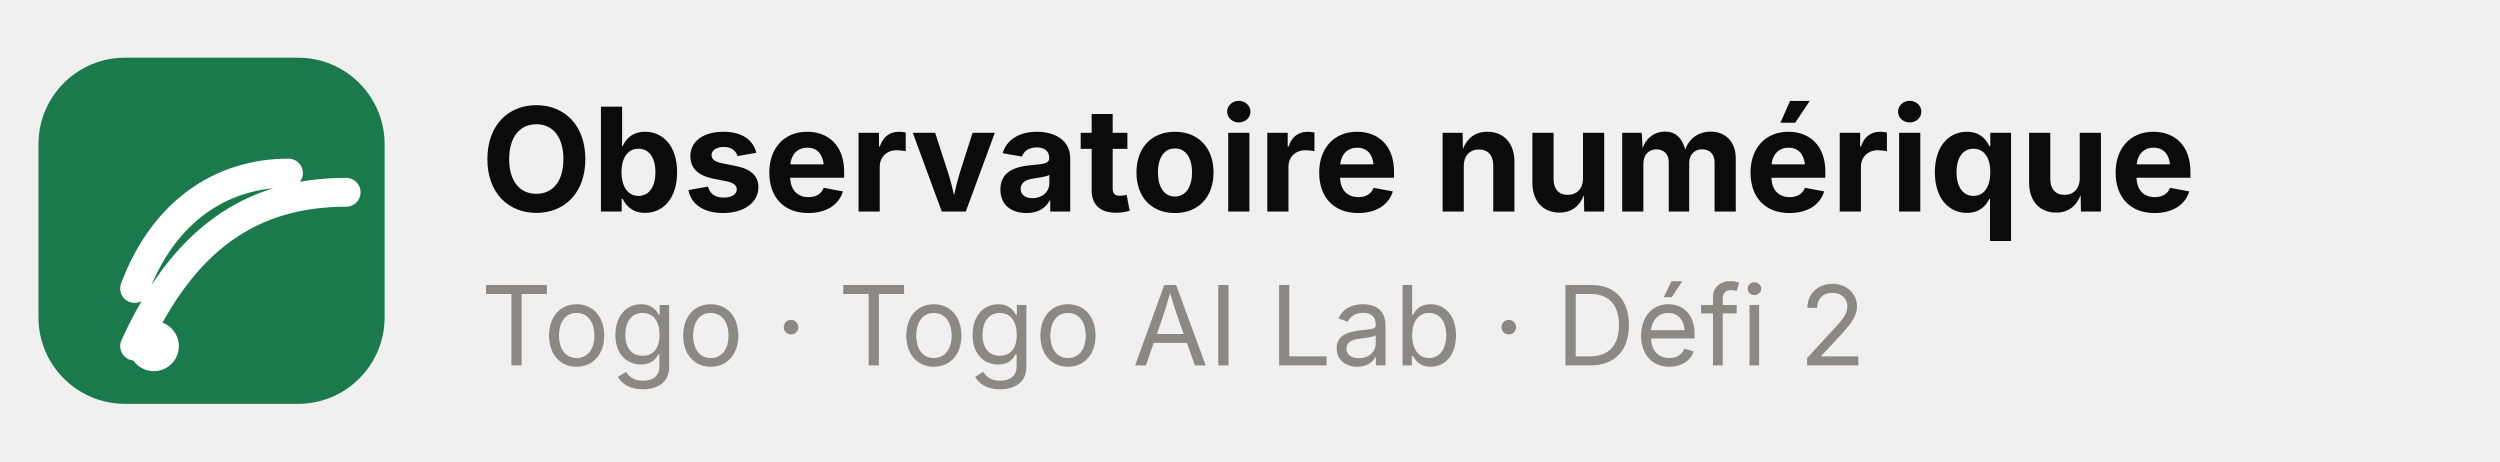
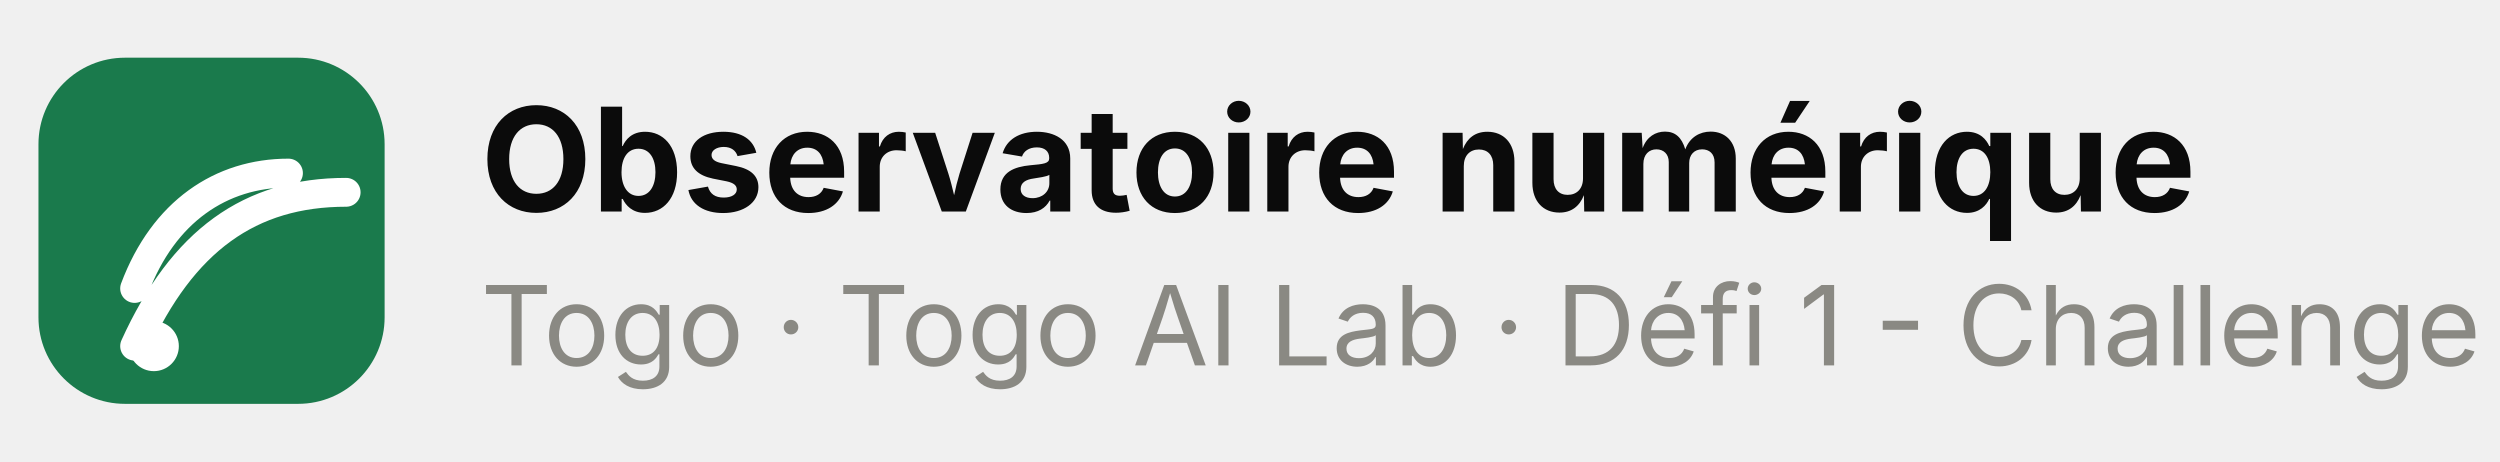
<svg xmlns="http://www.w3.org/2000/svg" width="260" height="48" viewBox="0 0 260 48">
  <rect x="4" y="6" width="36" height="36" rx="9" fill="#1a7a4c" />
  <path d="M14 30c3-8 9-12 16-12M14 36c5-11 12-16 22-16" stroke="#fff" stroke-width="3" fill="none" stroke-linecap="round" />
  <circle cx="16" cy="36" r="2.6" fill="#fff" />
  <text x="50" y="22" font-family="Inter,Arial,sans-serif" font-size="15" font-weight="700" fill="#0b0b0b">Observatoire numérique</text>
-   <text x="50" y="38" font-family="Inter,Arial,sans-serif" font-size="11.5" fill="#8a8983">Togo · Togo AI Lab · Défi 2</text>
+   <text x="50" y="38" font-family="Inter,Arial,sans-serif" font-size="11.5" fill="#8a8983">Togo · Togo AI Lab · Défi 1 - Challenge 2</text>
</svg>
